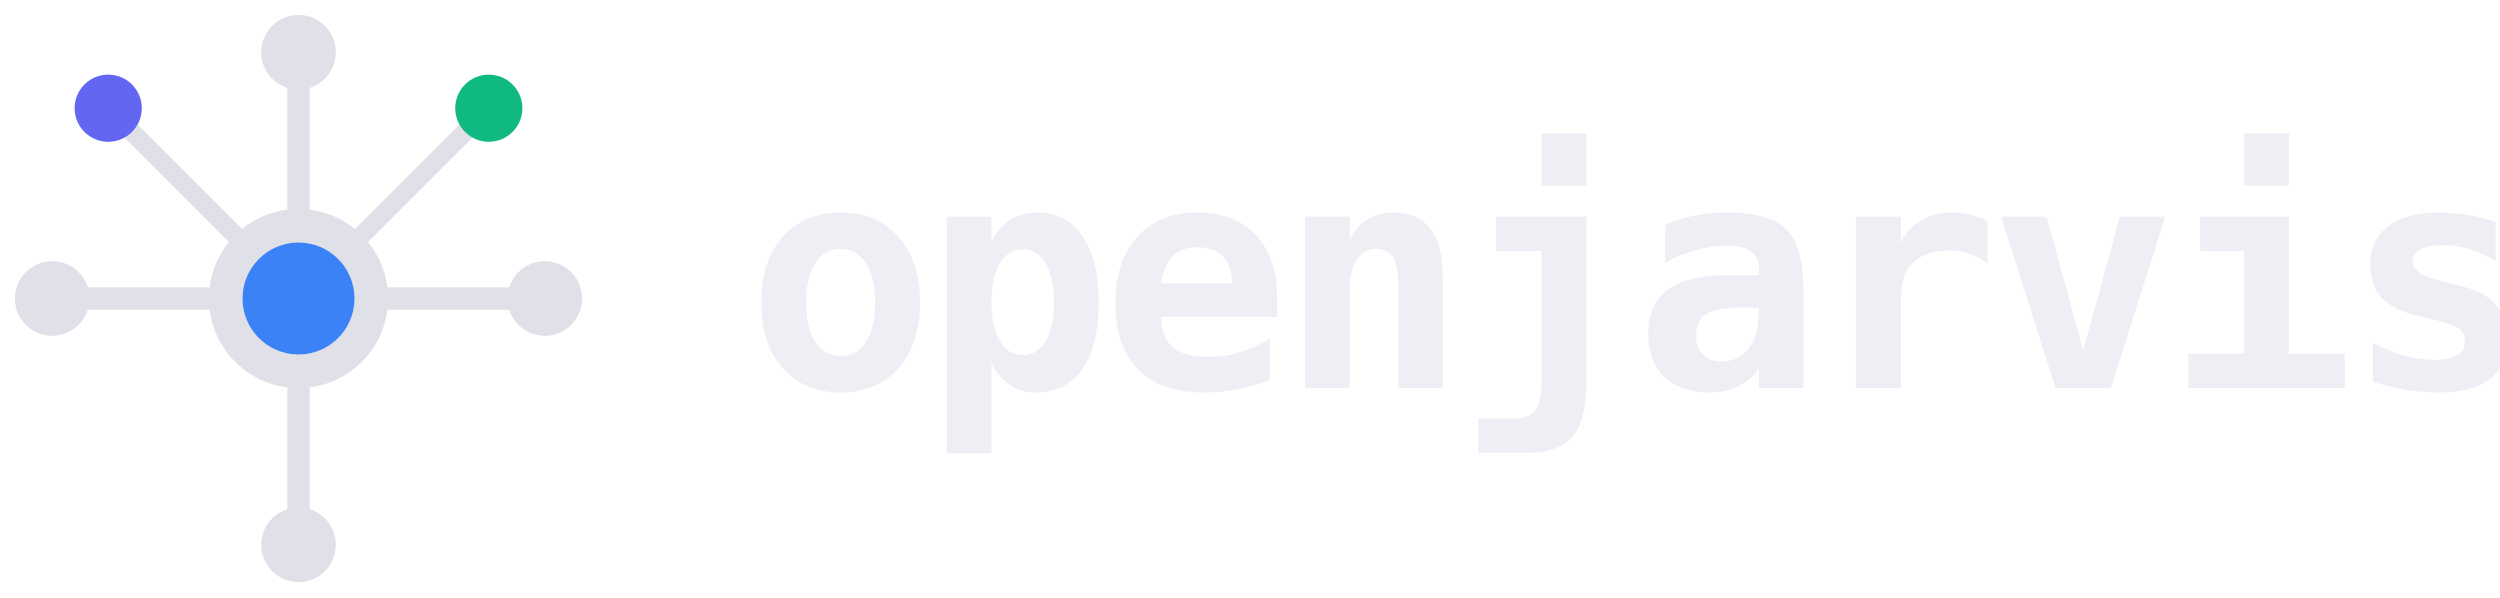
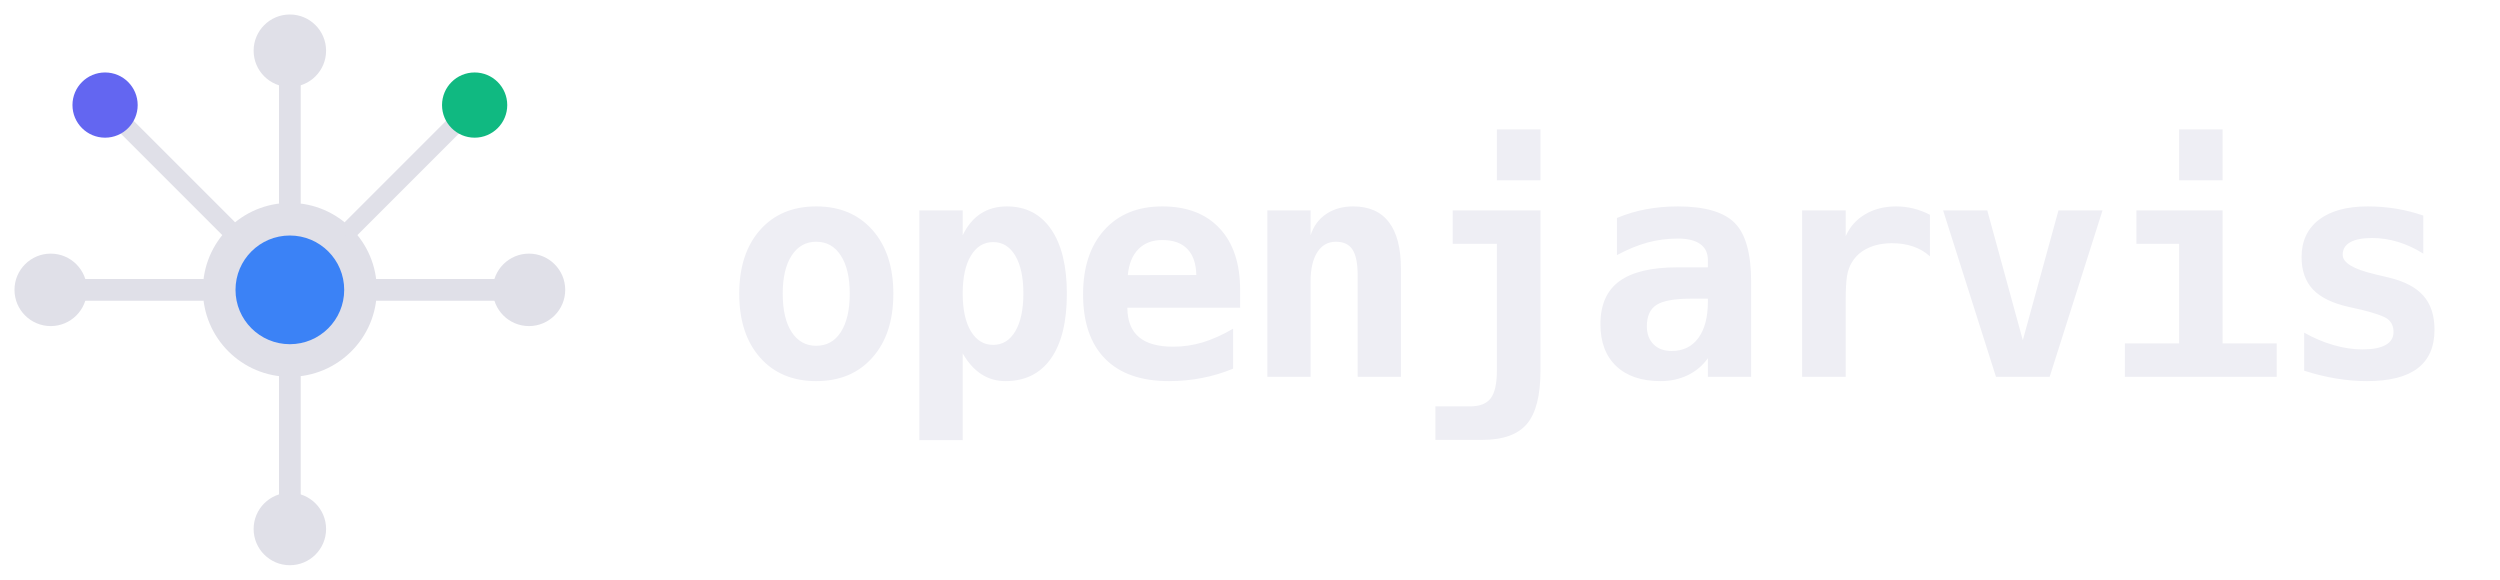
- <svg xmlns="http://www.w3.org/2000/svg" width="335" height="80" viewBox="0 0 335 80" fill="none">
+ <svg xmlns="http://www.w3.org/2000/svg" width="345" height="80" viewBox="0 0 345 80" fill="none">
  <g transform="translate(0, 0)">
    <circle cx="40" cy="40" r="12" fill="#e0e0e8" />
    <circle cx="40" cy="40" r="7.5" fill="#3b82f6" />
    <line x1="40" y1="28" x2="40" y2="10" stroke="#e0e0e8" stroke-width="3" stroke-linecap="round" />
    <line x1="40" y1="52" x2="40" y2="70" stroke="#e0e0e8" stroke-width="3" stroke-linecap="round" />
    <line x1="28" y1="40" x2="10" y2="40" stroke="#e0e0e8" stroke-width="3" stroke-linecap="round" />
    <line x1="52" y1="40" x2="70" y2="40" stroke="#e0e0e8" stroke-width="3" stroke-linecap="round" />
    <line x1="31.5" y1="31.5" x2="17" y2="17" stroke="#e0e0e8" stroke-width="2.5" stroke-linecap="round" />
    <line x1="48.5" y1="31.5" x2="63" y2="17" stroke="#e0e0e8" stroke-width="2.5" stroke-linecap="round" />
    <circle cx="40" cy="7" r="5" fill="#e0e0e8" />
    <circle cx="40" cy="73" r="5" fill="#e0e0e8" />
    <circle cx="7" cy="40" r="5" fill="#e0e0e8" />
    <circle cx="73" cy="40" r="5" fill="#e0e0e8" />
    <circle cx="14.5" cy="14.5" r="4.5" fill="#6366f1" />
    <circle cx="65.5" cy="14.5" r="4.5" fill="#10b981" />
  </g>
  <text x="100" y="52" font-family="'IBM Plex Mono', 'SF Mono', 'Menlo', monospace" font-weight="600" font-size="42" fill="#eeeef4" letter-spacing="-1.5">openjarvis</text>
</svg>
